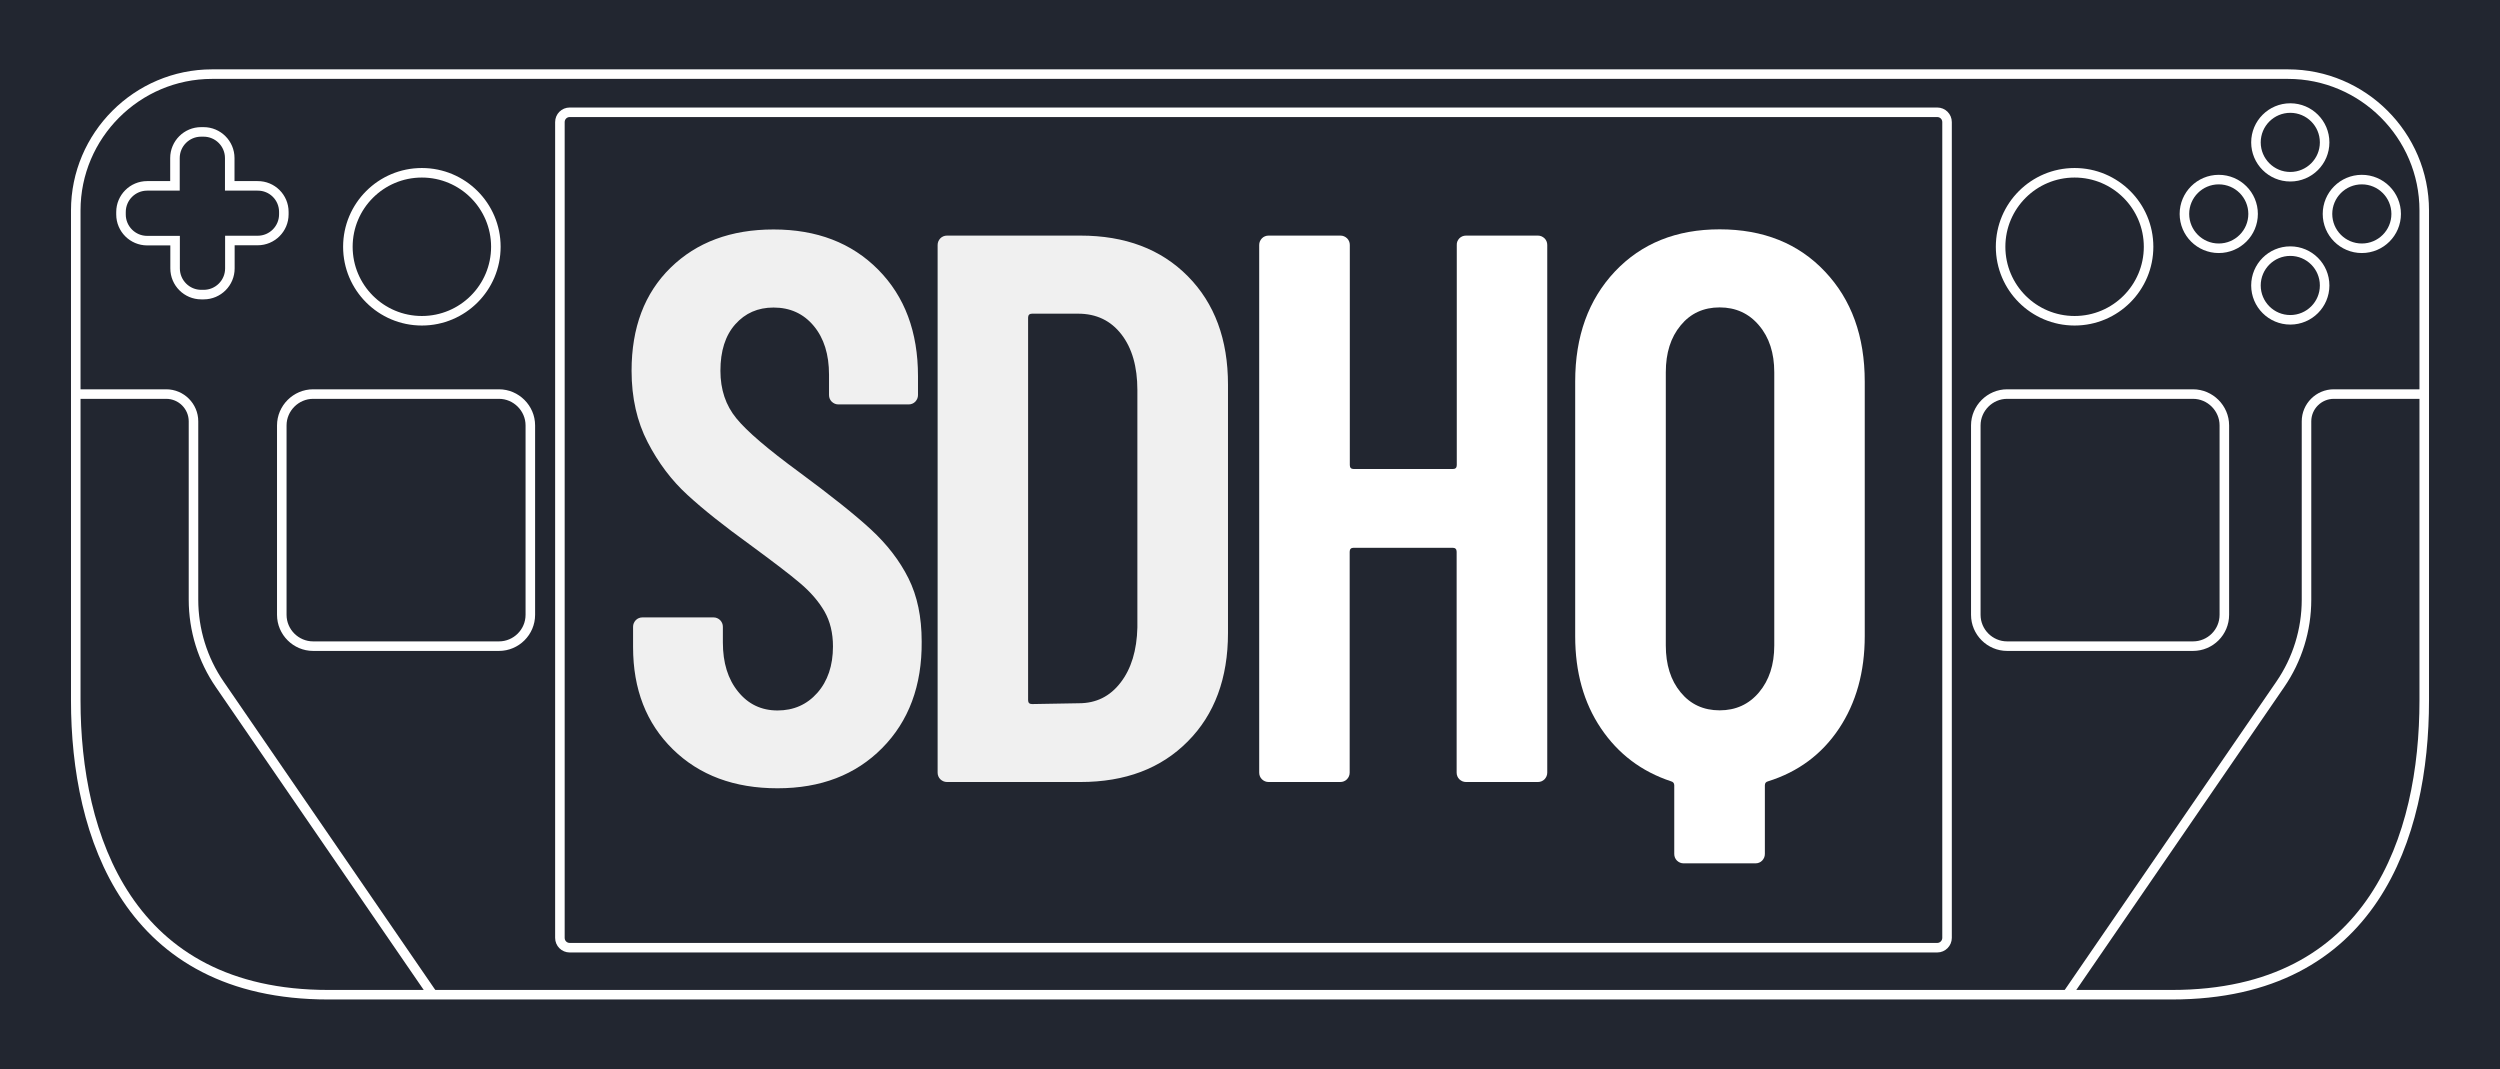
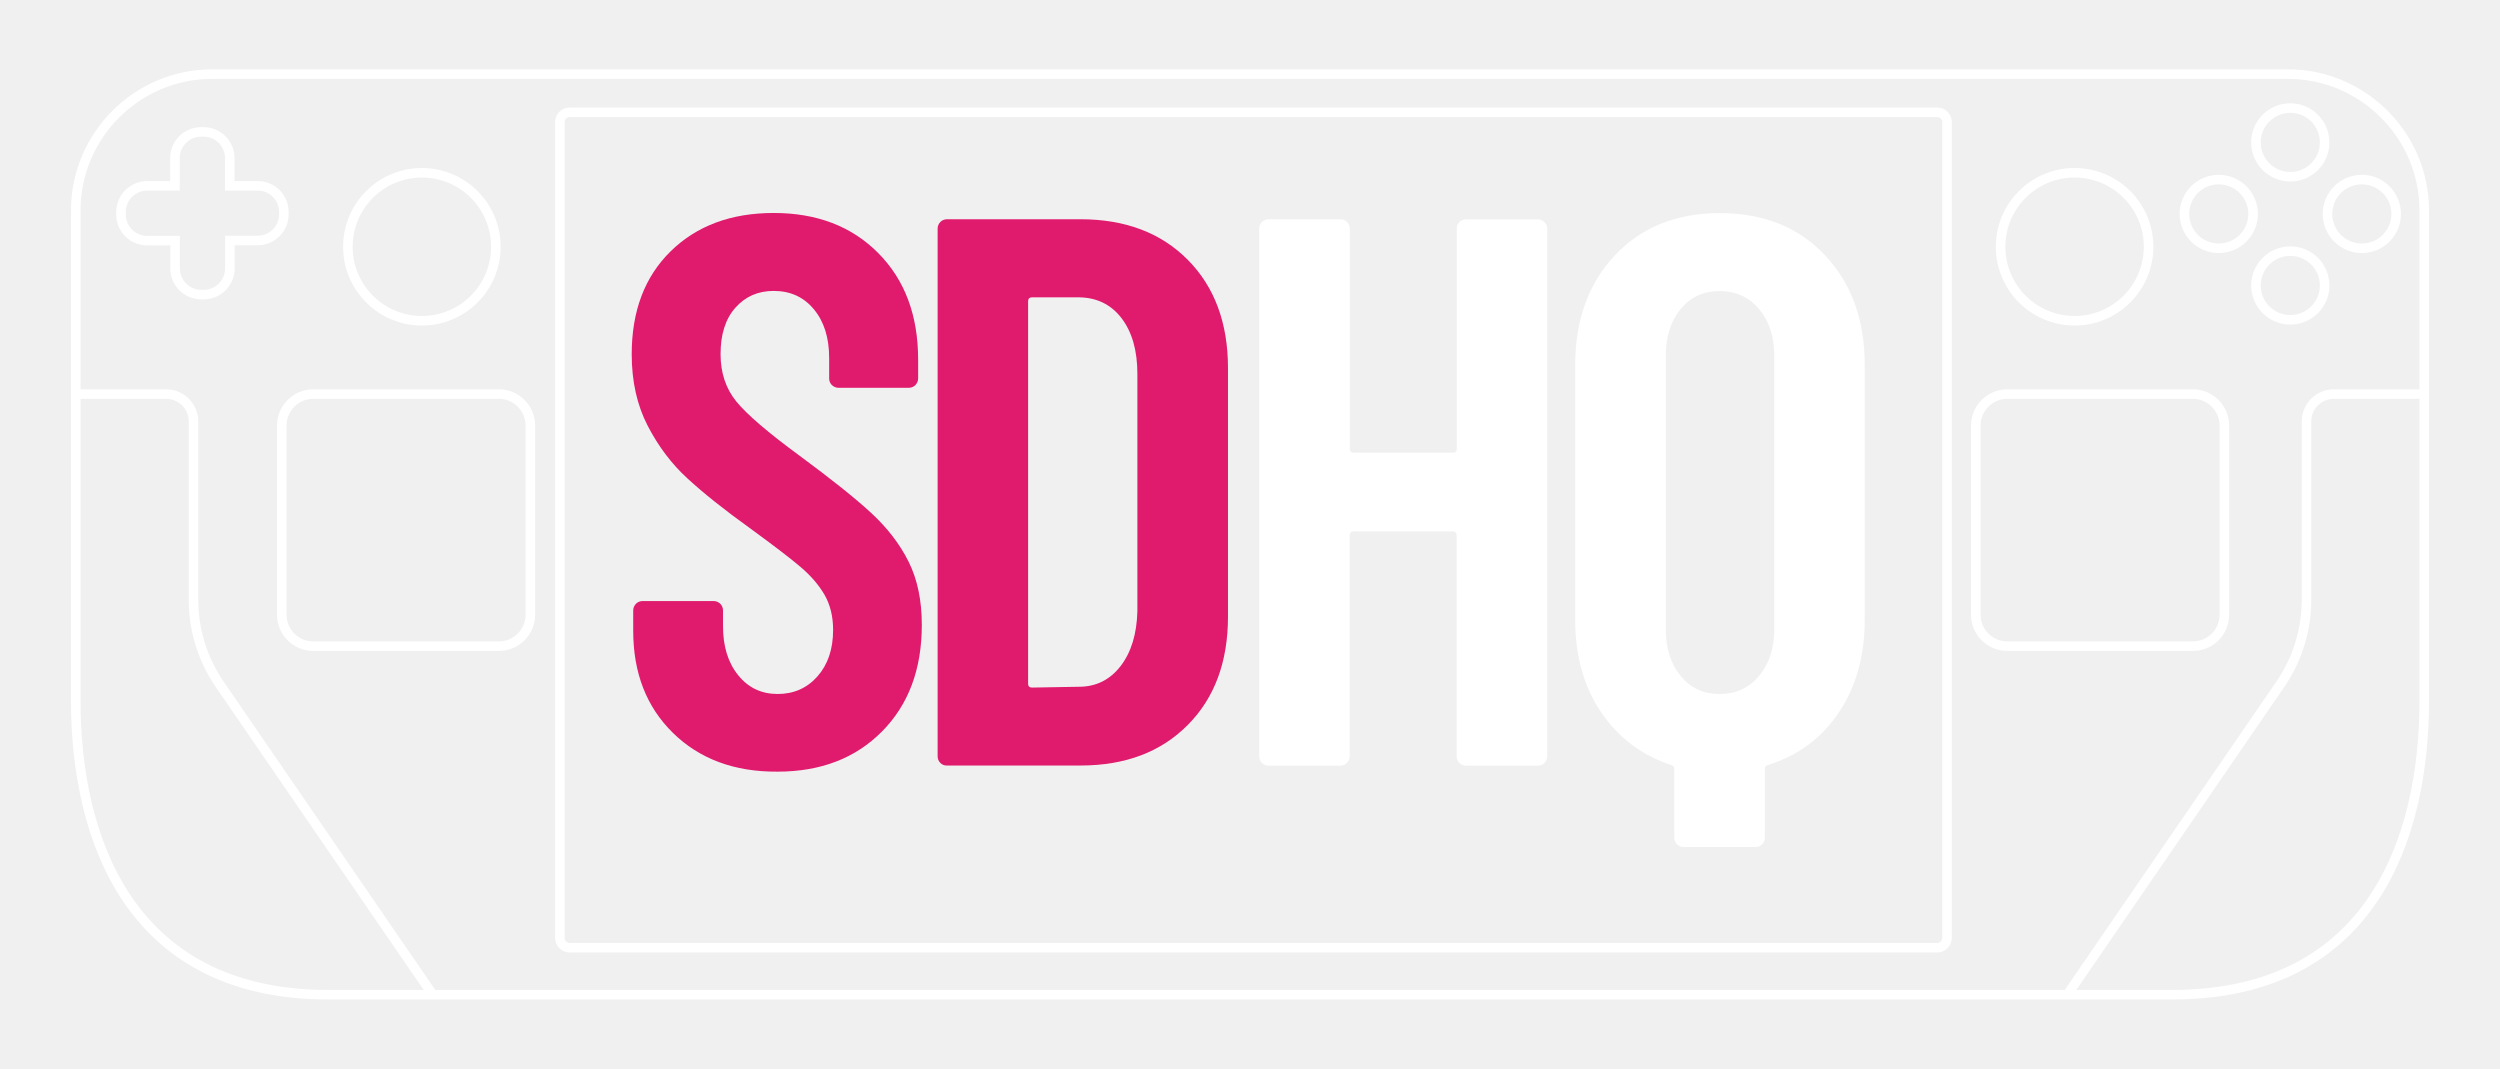
<svg xmlns="http://www.w3.org/2000/svg" version="1.1" id="Layer_1" x="0px" y="0px" viewBox="0 0 1834.7 784.4" style="enable-background:new 0 0 1834.7 784.4;" xml:space="preserve">
  <style type="text/css">
- 	.st0{fill:#222630;}
- 	.st1{fill:none;stroke:#FFFFFF;stroke-width:7;stroke-miterlimit:10;}
+ 	.st0{fill:none;stroke:#FFFFFF;stroke-width:7;stroke-miterlimit:10;}
+ 	.st1{fill:#E01A6D;}
	.st2{fill:#FFFFFF;}
</style>
  <g>
-     <path class="st0" d="M-39.1-16.7v817.9h1913V-16.7H-39.1z M647.4,549c-19.5,19.7-45.1,29.5-76.8,29.5c-31.7,0-57.3-9.5-76.8-28.6   c-19.5-19.1-29.2-44.1-29.2-75v-14.9c0-1.9,0.7-3.5,2-4.9c1.3-1.3,3-2,4.9-2h52.1c1.9,0,3.5,0.7,4.9,2c1.3,1.4,2,3,2,4.9v11.5   c0,14.9,3.7,26.9,11.2,36.1c7.4,9.2,17.1,13.8,28.9,13.8c11.8,0,21.6-4.3,29.2-12.9c7.6-8.6,11.5-20,11.5-34.1   c0-9.9-2.1-18.5-6.3-25.8c-4.2-7.2-10.1-14.1-17.8-20.6c-7.6-6.5-19.9-15.8-36.6-28.1c-19.1-13.8-34.5-26-46.1-36.7   c-11.7-10.7-21.4-23.6-29.2-38.7c-7.8-15.1-11.8-32.5-11.8-52.4c0-31.7,9.5-56.9,28.6-75.6c19.1-18.7,44.3-28.1,75.6-28.1   c31.7,0,57.3,9.8,76.8,29.5c19.5,19.7,29.2,45.7,29.2,78.2v13.8c0,1.9-0.7,3.5-2,4.9c-1.3,1.3-3,2-4.9,2h-51.5   c-1.9,0-3.5-0.7-4.9-2c-1.3-1.3-2-3-2-4.9v-14.9c0-14.9-3.7-26.8-11.2-35.8c-7.5-9-17.3-13.5-29.5-13.5c-11.5,0-20.8,4.1-28.1,12.3   c-7.3,8.2-10.9,19.6-10.9,34.1c0,13.8,3.9,25.4,11.7,34.9c7.8,9.6,23.2,22.7,46.1,39.5c23.3,17.2,40.9,31.2,52.7,42.1   c11.8,10.9,21,22.8,27.5,35.8c6.5,13,9.7,28.4,9.7,46.4C676.7,503.2,666.9,529.3,647.4,549z M901.2,464.5   c0,33.2-9.8,59.8-29.5,79.6c-19.7,19.9-45.9,29.8-78.8,29.8H695c-1.9,0-3.5-0.7-4.9-2c-1.3-1.3-2-3-2-4.9V179.8   c0-1.9,0.7-3.5,2-4.9c1.3-1.3,3-2,4.9-2h97.9c32.8,0,59.1,9.9,78.8,29.8c19.7,19.9,29.5,46.4,29.5,79.6V464.5z M791.2,230.2h-33.8   c-1.9,0-2.9,1-2.9,2.9v280.7c0,1.9,0.9,2.9,2.9,2.9l34.4-0.6c12.6,0,22.8-5,30.6-15.2c7.8-10.1,11.9-23.6,12.3-40.4V286.3   c0-17.2-3.9-30.8-11.7-40.9C815.2,235.3,804.6,230.2,791.2,230.2z" />
-     <path class="st1" d="M1421.7,695.5H418.1c-4,0-7.2-3.2-7.2-7.2V89.6c0-4,3.2-7.2,7.2-7.2h1003.6c4,0,7.2,3.2,7.2,7.2v598.7   C1428.9,692.2,1425.7,695.5,1421.7,695.5z" />
-     <path class="st1" d="M1609.4,474.2h-136.4c-12.6,0-23-10.3-23-23v-139c0-12.6,10.4-23,23-23h136.4c12.6,0,23,10.4,23,23v139   C1632.4,463.9,1622.1,474.2,1609.4,474.2z" />
-     <path class="st1" d="M366.2,474.2H229.8c-12.6,0-23-10.3-23-23v-139c0-12.6,10.4-23,23-23h136.4c12.6,0,23,10.4,23,23v139   C389.2,463.9,378.8,474.2,366.2,474.2z" />
-     <path class="st1" d="M1593.9,730h-1353C93.7,730,55.6,613.2,55.6,514.2V154.4c0-55,45-100,100-100h1523.5c55,0,100,45,100,100   v359.8C1779.1,613.2,1741.9,730,1593.9,730z" />
-     <path class="st1" d="M208.3,155.5v1.8c0,10.6-8.6,19.2-19.2,19.2h-20.4V197c0,10.6-8.6,19.2-19.2,19.2h-1.8   c-10.6,0-19.2-8.6-19.2-19.2v-20.4H108c-10.6,0-19.2-8.6-19.2-19.2v-1.8c0-10.6,8.6-19.2,19.2-19.2h20.4v-20.4   c0-10.6,8.6-19.2,19.2-19.2h1.8c10.6,0,19.2,8.6,19.2,19.2v20.4h20.4C199.7,136.3,208.3,144.9,208.3,155.5z" />
-     <path class="st2" d="M1071,174.9c1.3-1.3,3-2,4.9-2h52.7c1.9,0,3.5,0.7,4.9,2c1.3,1.3,2,3,2,4.9V567c0,1.9-0.7,3.5-2,4.9   c-1.3,1.3-3,2-4.9,2h-52.7c-1.9,0-3.5-0.7-4.9-2c-1.3-1.3-2-3-2-4.9V404.9c0-1.9-1-2.9-2.9-2.9h-72.7c-1.9,0-2.9,1-2.9,2.9V567   c0,1.9-0.7,3.5-2,4.9c-1.3,1.3-3,2-4.9,2H931c-1.9,0-3.5-0.7-4.9-2c-1.3-1.3-2-3-2-4.9V179.8c0-1.9,0.7-3.5,2-4.9   c1.3-1.3,3-2,4.9-2h52.7c1.9,0,3.5,0.7,4.9,2c1.3,1.3,2,3,2,4.9v161.5c0,1.9,0.9,2.9,2.9,2.9h72.7c1.9,0,2.9-0.9,2.9-2.9V179.8   C1069,177.9,1069.7,176.3,1071,174.9z" />
-     <path class="st2" d="M1339.3,199.3c19.5,20.6,29.2,47.5,29.2,80.8v186.7c0,26.3-6.3,49-18.9,67.9c-12.6,18.9-30,31.8-52.1,38.7   c-1.5,0.4-2.3,1.3-2.3,2.9v50.4c0,1.9-0.7,3.5-2,4.9c-1.3,1.3-3,2-4.9,2h-52.7c-1.9,0-3.5-0.7-4.9-2c-1.3-1.3-2-3-2-4.9v-50.4   c0-1.5-0.8-2.5-2.3-2.9c-21.8-7.2-38.9-20.2-51.5-38.9c-12.6-18.7-18.9-41.2-18.9-67.6V280c0-33.2,9.7-60.1,29.2-80.8   c19.5-20.6,45.1-30.9,76.8-30.9C1294.1,168.3,1319.9,178.7,1339.3,199.3z M1302.1,273.2c0-14.1-3.7-25.6-11.2-34.4   c-7.4-8.8-17.1-13.2-28.9-13.2c-11.8,0-21.4,4.4-28.6,13.2c-7.3,8.8-10.9,20.2-10.9,34.4v200.5c0,14.1,3.6,25.6,10.9,34.4   c7.2,8.8,16.8,13.2,28.6,13.2c11.8,0,21.5-4.4,28.9-13.2c7.4-8.8,11.2-20.2,11.2-34.4V273.2z" />
-     <circle class="st1" cx="309.6" cy="181.1" r="54.3" />
-     <circle class="st1" cx="1522.5" cy="181.1" r="54.3" />
-     <circle class="st1" cx="1680.8" cy="104.5" r="25.2" />
-     <circle class="st1" cx="1680.8" cy="209.5" r="25.2" />
-     <path class="st1" d="M55.6,289.2H122c11,0,20,9,20,20v130.9c0,22.2,6.7,43.9,19.3,62.2L317.6,730" />
-     <path class="st1" d="M1779.1,289.2h-66.4c-11,0-20,9-20,20v130.9c0,22.2-6.7,43.9-19.3,62.2L1517.1,730" />
-     <circle class="st1" cx="1733.3" cy="157" r="25.2" />
-     <circle class="st1" cx="1628.3" cy="157" r="25.2" />
+     <path class="st0" d="M1421.7,695.5H418.1c-4,0-7.2-3.2-7.2-7.2V89.6c0-4,3.2-7.2,7.2-7.2h1003.6c4,0,7.2,3.2,7.2,7.2v598.7   C1428.9,692.2,1425.7,695.5,1421.7,695.5z" />
+     <path class="st0" d="M1609.4,474.2h-136.4c-12.6,0-23-10.3-23-23v-139c0-12.6,10.4-23,23-23h136.4c12.6,0,23,10.4,23,23v139   C1632.4,463.9,1622.1,474.2,1609.4,474.2z" />
+     <path class="st0" d="M366.2,474.2H229.8c-12.6,0-23-10.3-23-23v-139c0-12.6,10.4-23,23-23h136.4c12.6,0,23,10.4,23,23v139   C389.2,463.9,378.8,474.2,366.2,474.2z" />
+     <path class="st0" d="M1593.9,730h-1353C93.7,730,55.6,613.2,55.6,514.2V154.4c0-55,45-100,100-100h1523.5c55,0,100,45,100,100   v359.8C1779.1,613.2,1741.9,730,1593.9,730z" />
+     <path class="st0" d="M208.3,155.5v1.8c0,10.6-8.6,19.2-19.2,19.2h-20.4V197c0,10.6-8.6,19.2-19.2,19.2h-1.8   c-10.6,0-19.2-8.6-19.2-19.2v-20.4H108c-10.6,0-19.2-8.6-19.2-19.2v-1.8c0-10.6,8.6-19.2,19.2-19.2h20.4v-20.4   c0-10.6,8.6-19.2,19.2-19.2h1.8c10.6,0,19.2,8.6,19.2,19.2v20.4h20.4C199.7,136.3,208.3,144.9,208.3,155.5z" />
+     <g>
+       <path class="st1" d="M493.9,537.9c-19.5-19.1-29.2-44.1-29.2-75v-14.9c0-1.9,0.7-3.5,2-4.9c1.3-1.3,3-2,4.9-2h52.1    c1.9,0,3.5,0.7,4.9,2c1.3,1.3,2,3,2,4.9v11.5c0,14.9,3.7,26.9,11.2,36.1c7.4,9.2,17.1,13.7,28.9,13.7c11.8,0,21.6-4.3,29.2-12.9    c7.6-8.6,11.5-19.9,11.5-34.1c0-9.9-2.1-18.5-6.3-25.8c-4.2-7.2-10.1-14.1-17.8-20.6c-7.6-6.5-19.9-15.8-36.7-28.1    c-19.1-13.7-34.5-26-46.1-36.7c-11.7-10.7-21.4-23.6-29.2-38.7c-7.8-15.1-11.7-32.5-11.7-52.4c0-31.7,9.5-56.9,28.6-75.6    c19.1-18.7,44.3-28.1,75.6-28.1c31.7,0,57.3,9.8,76.8,29.5c19.5,19.7,29.2,45.7,29.2,78.2v13.7c0,1.9-0.7,3.5-2,4.9    c-1.3,1.3-3,2-4.9,2h-51.5c-1.9,0-3.5-0.7-4.9-2c-1.3-1.3-2-3-2-4.9v-14.9c0-14.9-3.7-26.8-11.2-35.8c-7.4-9-17.3-13.5-29.5-13.5    c-11.5,0-20.8,4.1-28.1,12.3c-7.3,8.2-10.9,19.6-10.9,34.1c0,13.7,3.9,25.4,11.7,34.9c7.8,9.5,23.2,22.7,46.1,39.5    c23.3,17.2,40.9,31.2,52.7,42.1c11.8,10.9,21,22.8,27.5,35.8c6.5,13,9.7,28.5,9.7,46.4c0,32.5-9.7,58.5-29.2,78.2    c-19.5,19.7-45.1,29.5-76.8,29.5C539,566.5,513.4,557,493.9,537.9z" />
+       <path class="st1" d="M690.1,559.9c-1.3-1.3-2-3-2-4.9V167.8c0-1.9,0.7-3.5,2-4.9c1.3-1.3,3-2,4.9-2h97.9    c32.8,0,59.1,9.9,78.8,29.8c19.7,19.9,29.5,46.4,29.5,79.6v182.1c0,33.2-9.8,59.8-29.5,79.6c-19.7,19.9-45.9,29.8-78.8,29.8H695    C693.1,561.9,691.4,561.2,690.1,559.9z M757.4,504.6l34.4-0.6c12.6,0,22.8-5.1,30.6-15.2c7.8-10.1,11.9-23.6,12.3-40.4V274.4    c0-17.2-3.9-30.8-11.7-41c-7.8-10.1-18.4-15.2-31.8-15.2h-33.8c-1.9,0-2.9,1-2.9,2.9v280.7C754.5,503.7,755.5,504.6,757.4,504.6z" />
+       <path class="st2" d="M1071,163c1.3-1.3,3-2,4.9-2h52.7c1.9,0,3.5,0.7,4.9,2c1.3,1.3,2,3,2,4.9V555c0,1.9-0.7,3.5-2,4.9    c-1.3,1.3-3,2-4.9,2h-52.7c-1.9,0-3.5-0.7-4.9-2c-1.3-1.3-2-3-2-4.9V392.9c0-1.9-1-2.9-2.9-2.9h-72.7c-1.9,0-2.9,1-2.9,2.9V555    c0,1.9-0.7,3.5-2,4.9c-1.3,1.3-3,2-4.9,2H931c-1.9,0-3.5-0.7-4.9-2c-1.3-1.3-2-3-2-4.9V167.8c0-1.9,0.7-3.5,2-4.9    c1.3-1.3,3-2,4.9-2h52.7c1.9,0,3.5,0.7,4.9,2c1.3,1.3,2,3,2,4.9v161.5c0,1.9,0.9,2.9,2.9,2.9h72.7c1.9,0,2.9-0.9,2.9-2.9V167.8    C1069,165.9,1069.7,164.3,1071,163z" />
+       <path class="st2" d="M1339.3,187.3c19.5,20.6,29.2,47.5,29.2,80.8v186.7c0,26.3-6.3,49-18.9,67.9c-12.6,18.9-30,31.8-52.1,38.7    c-1.5,0.4-2.3,1.3-2.3,2.9v50.4c0,1.9-0.7,3.5-2,4.9c-1.3,1.3-3,2-4.9,2h-52.7c-1.9,0-3.5-0.7-4.9-2c-1.3-1.3-2-3-2-4.9v-50.4    c0-1.5-0.8-2.5-2.3-2.9c-21.8-7.2-38.9-20.2-51.5-38.9c-12.6-18.7-18.9-41.2-18.9-67.6V268.1c0-33.2,9.7-60.1,29.2-80.8    c19.5-20.6,45.1-30.9,76.8-30.9C1294.1,156.4,1319.9,166.7,1339.3,187.3z M1302.1,261.2c0-14.1-3.7-25.6-11.2-34.4    c-7.4-8.8-17.1-13.2-28.9-13.2c-11.8,0-21.4,4.4-28.6,13.2c-7.3,8.8-10.9,20.2-10.9,34.4v200.5c0,14.1,3.6,25.6,10.9,34.4    c7.2,8.8,16.8,13.2,28.6,13.2c11.8,0,21.5-4.4,28.9-13.2c7.4-8.8,11.2-20.2,11.2-34.4V261.2z" />
+     </g>
+     <circle class="st0" cx="309.6" cy="181.1" r="54.3" />
+     <circle class="st0" cx="1522.5" cy="181.1" r="54.3" />
+     <circle class="st0" cx="1680.8" cy="104.5" r="25.2" />
+     <circle class="st0" cx="1680.8" cy="209.5" r="25.2" />
+     <path class="st0" d="M55.6,289.2H122c11,0,20,9,20,20v130.9c0,22.2,6.7,43.9,19.3,62.2L317.6,730" />
+     <path class="st0" d="M1779.1,289.2h-66.4c-11,0-20,9-20,20v130.9c0,22.2-6.7,43.9-19.3,62.2L1517.1,730" />
+     <circle class="st0" cx="1733.3" cy="157" r="25.2" />
+     <circle class="st0" cx="1628.3" cy="157" r="25.2" />
  </g>
</svg>
